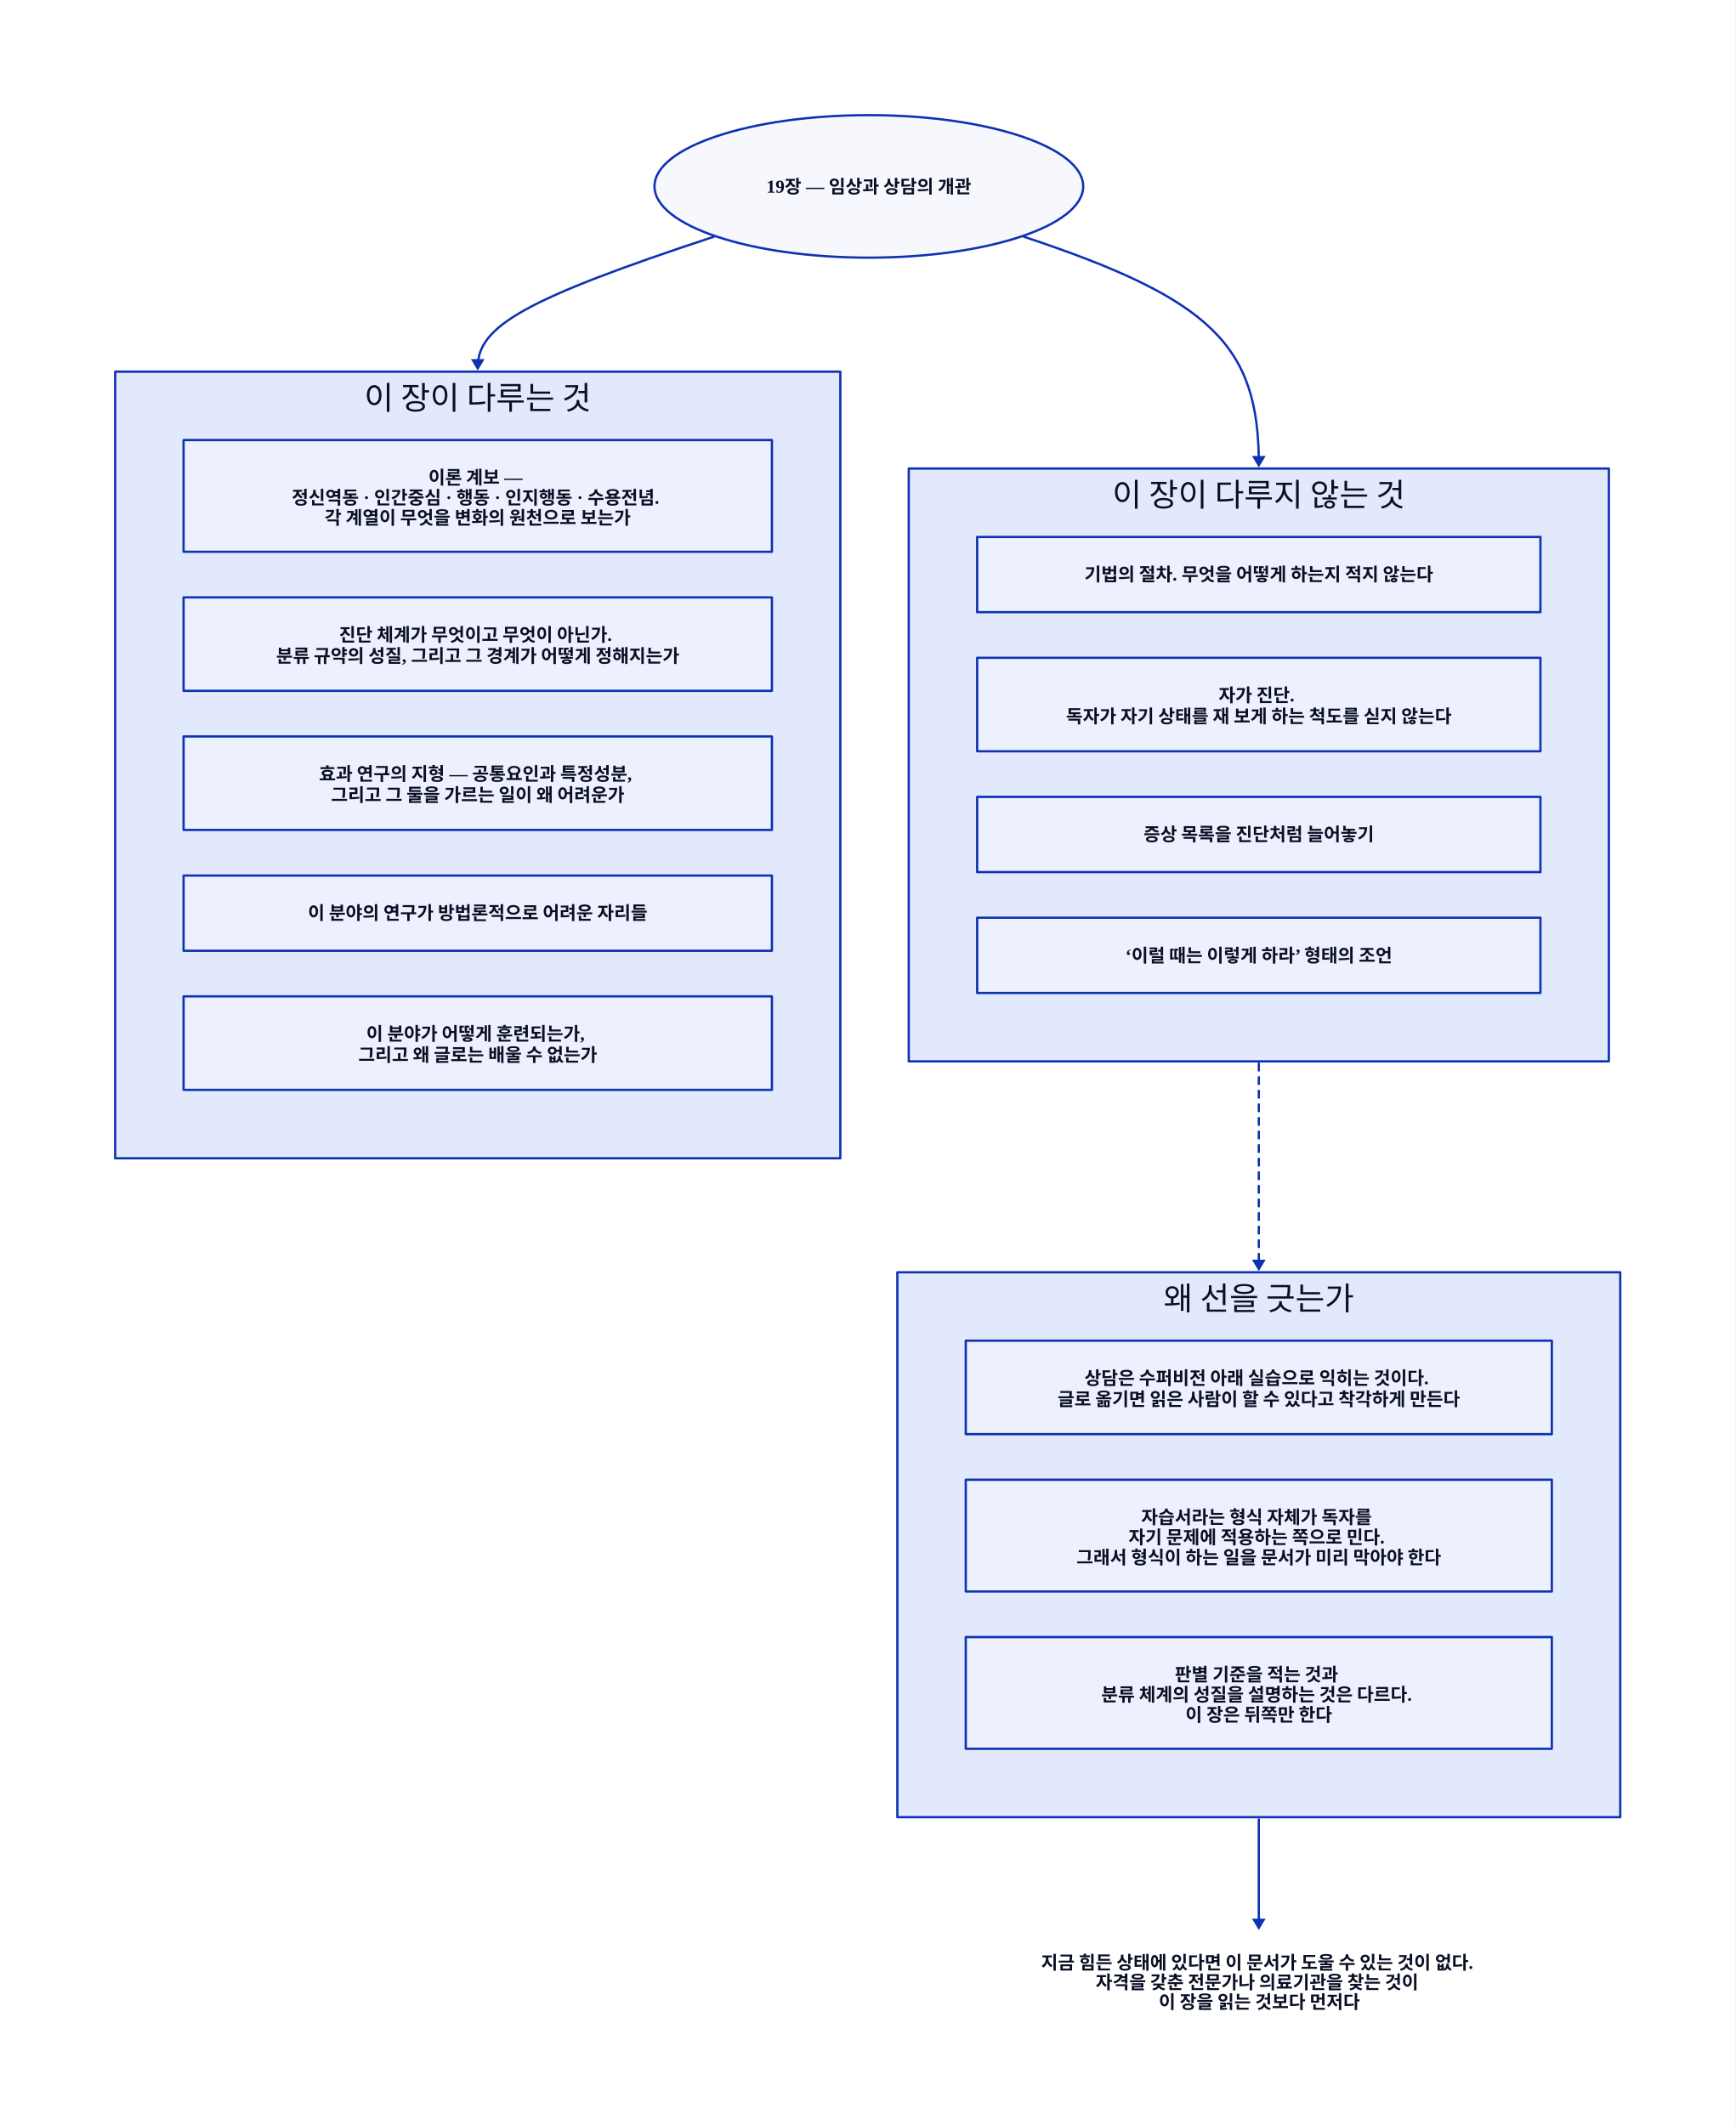
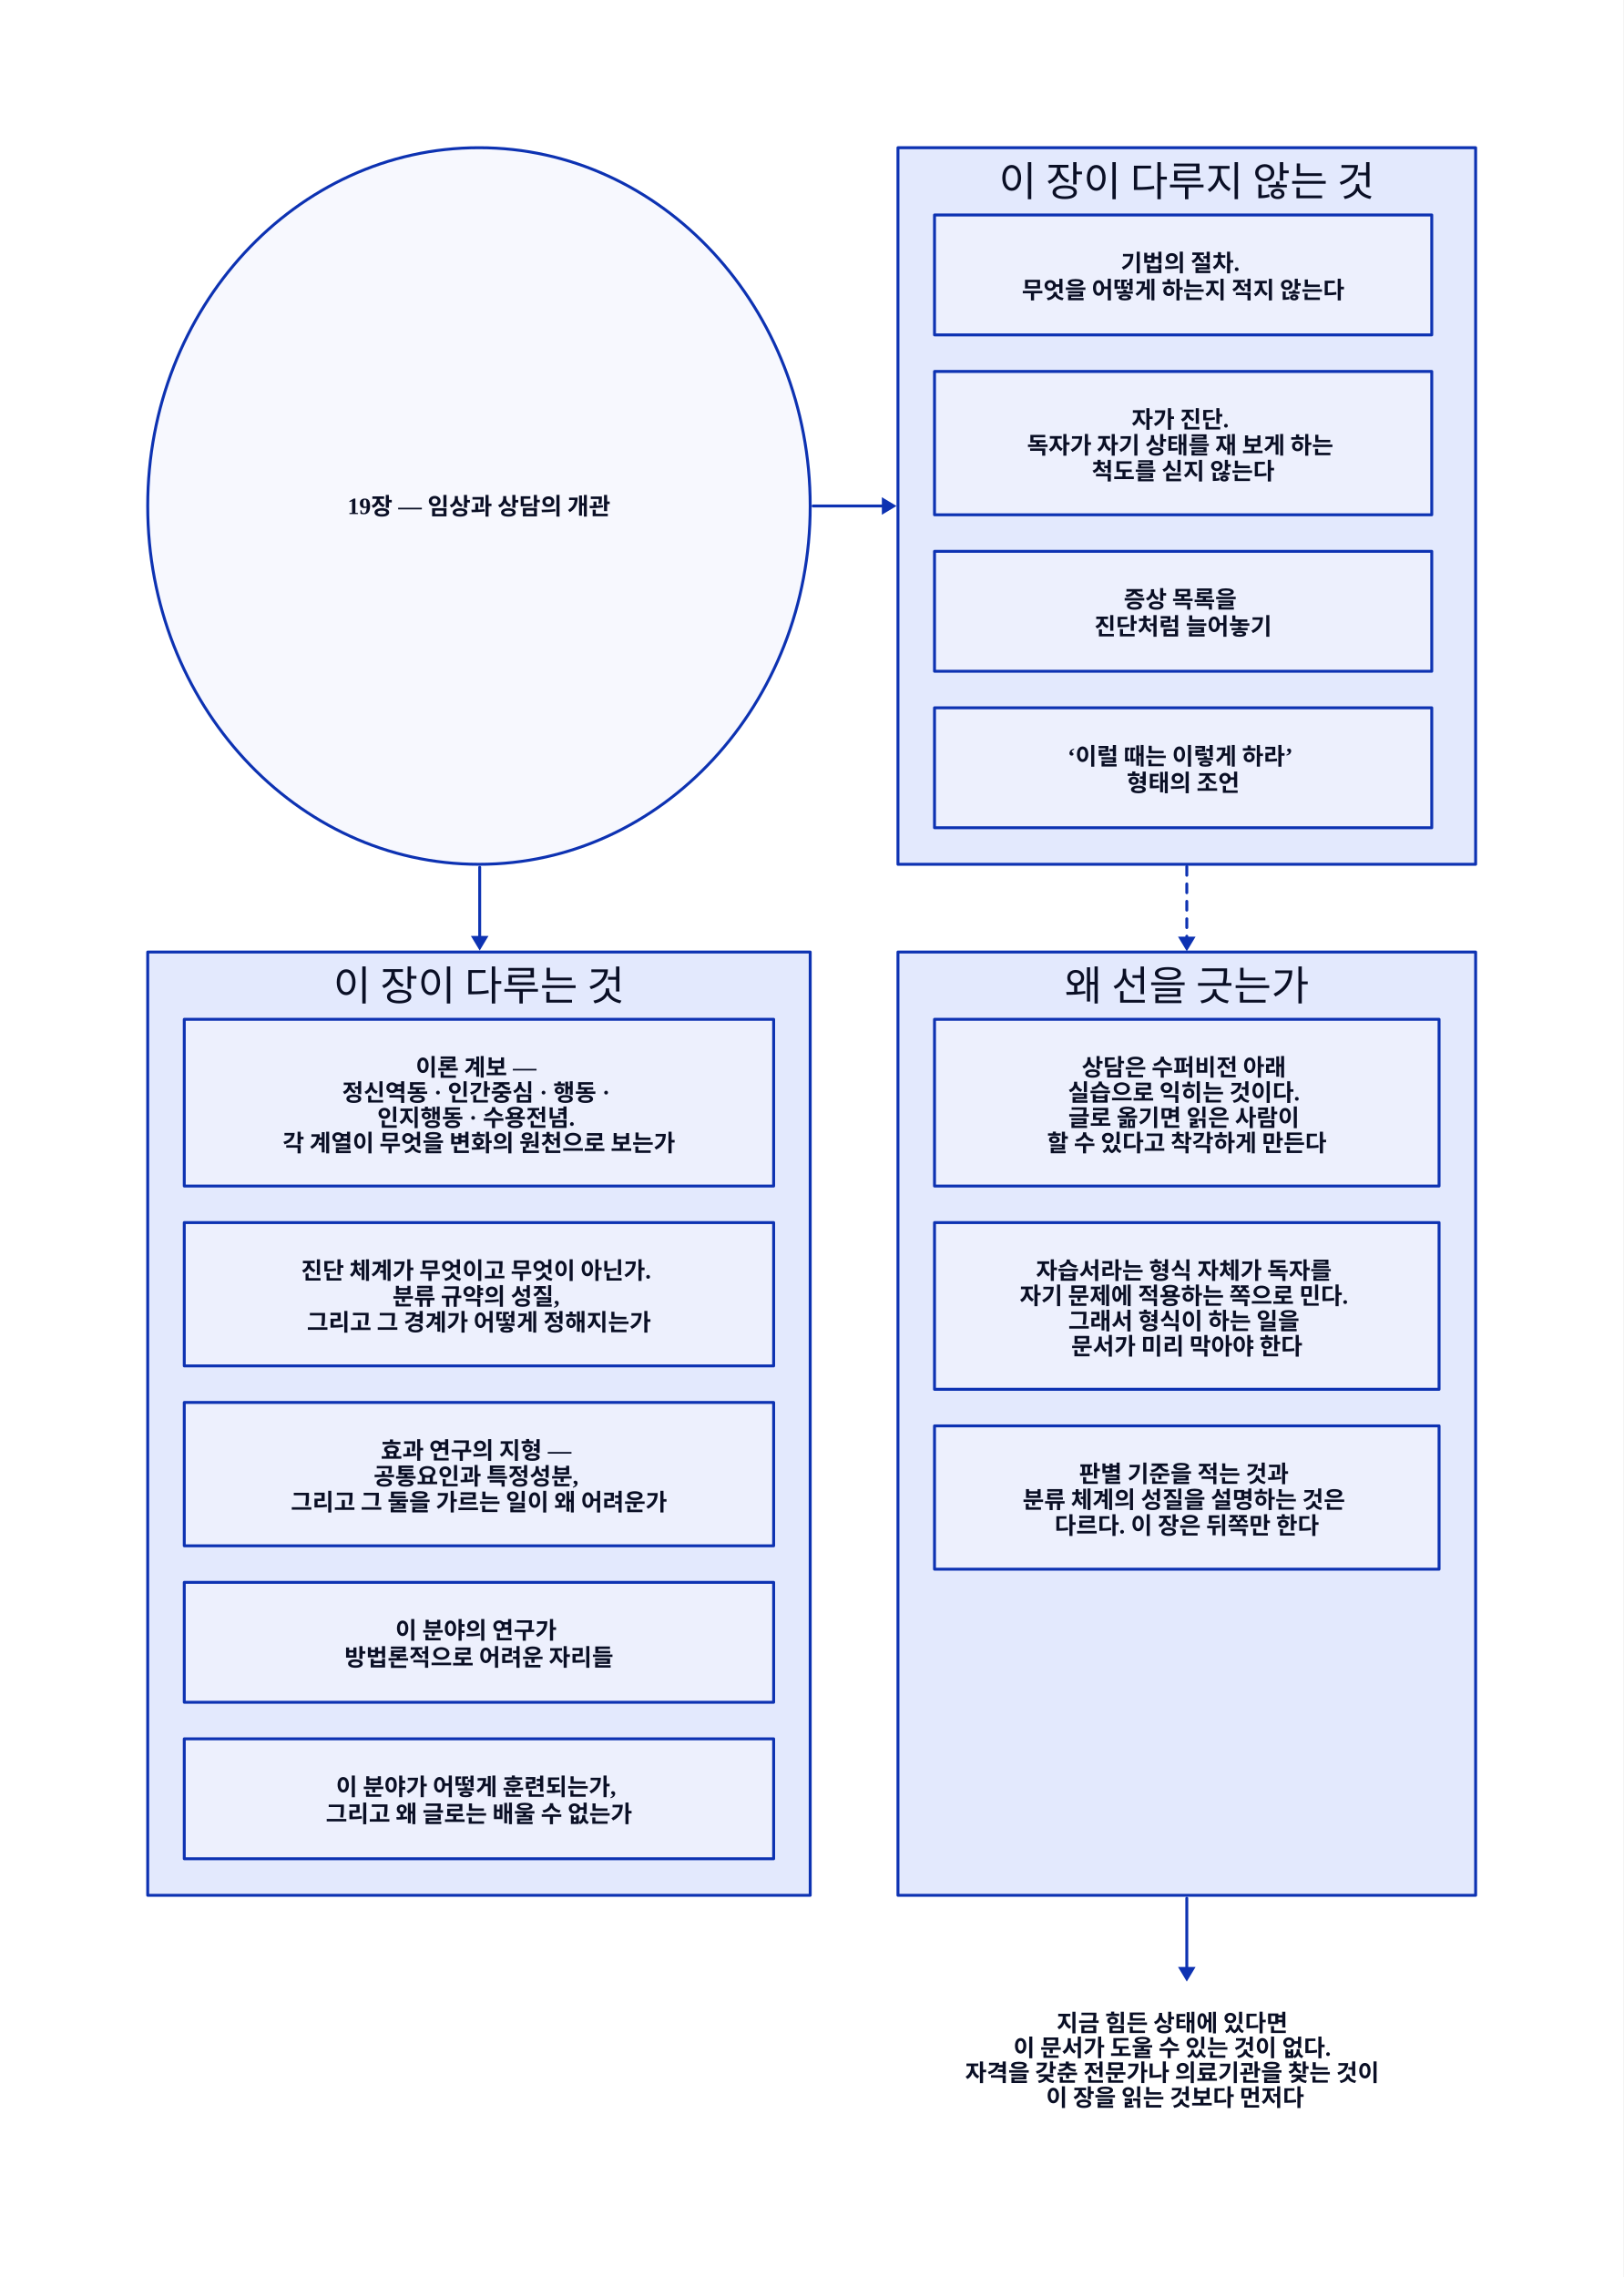
- <svg xmlns="http://www.w3.org/2000/svg" width="1522" height="1864" class="d2-2507964444 d2-svg" viewBox="-101 -101 1522 1864">
-   <rect width="1522" height="1864" x="-101" y="-101" rx="0" style="fill:#fff" />
-   <style>.d2-2507964444 .text-bold{font-weight:700}.connection,.shape{stroke-linejoin:round}.shape{shape-rendering:geometricPrecision}.connection{stroke-linecap:round}.d2-2507964444 .fill-N1{fill:#0a0f25}.d2-2507964444 .fill-B4{fill:#e3e9fd}.d2-2507964444 .fill-B5{fill:#edf0fd}.d2-2507964444 .stroke-B1{stroke:#0d32b2}.s0{text-anchor:middle;font-size:16px}.s1{stroke-width:2}.s2{text-anchor:middle;font-size:28px}.s3{fill:#0d32b2}</style>
+ <svg xmlns="http://www.w3.org/2000/svg" width="1110" height="1557" class="d2-4132803673 d2-svg" viewBox="-101 -101 1110 1557">
+   <rect width="1110" height="1557" x="-101" y="-101" rx="0" style="fill:#fff" />
+   <style>.d2-4132803673 .text-bold{font-weight:700}.connection,.shape{stroke-linejoin:round}.shape{shape-rendering:geometricPrecision}.connection{stroke-linecap:round}.d2-4132803673 .fill-N1{fill:#0a0f25}.d2-4132803673 .fill-B4{fill:#e3e9fd}.d2-4132803673 .fill-B5{fill:#edf0fd}.d2-4132803673 .stroke-B1{stroke:#0d32b2}.s0{text-anchor:middle;font-size:16px}.s1{stroke-width:2}.s2{text-anchor:middle;font-size:28px}.s3{fill:#0d32b2}</style>
  <g>
    <g class="shape">
-       <ellipse cx="661" cy="62.5" class="shape stroke-B1" rx="188" ry="62.5" style="fill:#f7f8fe;stroke-width:2" />
+       <ellipse cx="226.5" cy="245" class="shape stroke-B1" rx="226.5" ry="245" style="fill:#f7f8fe;stroke-width:2" />
    </g>
-     <text x="661" y="68" class="text-bold fill-N1 s0">19장 — 임상과 상담의 개관</text>
+     <text x="226.5" y="250.5" class="text-bold fill-N1 s0">19장 — 임상과 상담의 개관</text>
  </g>
  <g>
    <g class="shape">
-       <path d="M0 225h636v690H0z" class="stroke-B1 fill-B4 s1" />
+       <path d="M513 0h395v490H513z" class="stroke-B1 fill-B4 s1" />
    </g>
-     <text x="318" y="258" class="fill-N1 s2">이 장이 다루는 것</text>
+     <text x="710.5" y="33" class="fill-N1 s2">이 장이 다루지 않는 것</text>
  </g>
  <g>
    <g class="shape">
-       <path d="M696 310h614v520H696z" class="stroke-B1 fill-B4 s1" />
+       <path d="M0 550h453v645H0z" class="stroke-B1 fill-B4 s1" />
    </g>
-     <text x="1003" y="343" class="fill-N1 s2">이 장이 다루지 않는 것</text>
+     <text x="226.5" y="583" class="fill-N1 s2">이 장이 다루는 것</text>
  </g>
  <g>
    <g class="shape">
-       <path d="M686 1015h634v478H686z" class="stroke-B1 fill-B4 s1" />
+       <path d="M513 550h395v645H513z" class="stroke-B1 fill-B4 s1" />
    </g>
-     <text x="1003" y="1048" class="fill-N1 s2">왜 선을 긋는가</text>
+     <text x="710.5" y="583" class="fill-N1 s2">왜 선을 긋는가</text>
  </g>
-   <text x="1003.5" y="1609" class="text-bold fill-N1 s0">
-     <tspan x="1003.5" dy="0"> </tspan>
-     <tspan x="1003.5" dy="17.25">지금 힘든 상태에 있다면 이 문서가 도울 수 있는 것이 없다.</tspan>
-     <tspan x="1003.5" dy="17.25">자격을 갖춘 전문가나 의료기관을 찾는 것이</tspan>
-     <tspan x="1003.5" dy="17.25">이 장을 읽는 것보다 먼저다</tspan>
+   <path fill="transparent" stroke="transparent" d="M0 1255h453v100H0z" class="shape s1" />
+   <text x="702.5" y="1271" class="text-bold fill-N1 s0">
+     <tspan x="702.5" dy="0"> </tspan>
+     <tspan x="702.5" dy="17">지금 힘든 상태에 있다면</tspan>
+     <tspan x="702.5" dy="17">이 문서가 도울 수 있는 것이 없다.</tspan>
+     <tspan x="702.5" dy="17">자격을 갖춘 전문가나 의료기관을 찾는 것이</tspan>
+     <tspan x="702.5" dy="17">이 장을 읽는 것보다 먼저다</tspan>
  </text>
  <g>
    <g class="shape">
-       <path d="M60 285h516v98H60z" class="stroke-B1 fill-B5 s1" />
+       <path d="M25 596h403v114H25z" class="stroke-B1 fill-B5 s1" />
    </g>
-     <text x="318" y="323.5" class="text-bold fill-N1 s0">
-       <tspan x="318" dy="0">이론 계보 —</tspan>
-       <tspan x="318" dy="17.667">정신역동 · 인간중심 · 행동 · 인지행동 · 수용전념.</tspan>
-       <tspan x="318" dy="17.667">각 계열이 무엇을 변화의 원천으로 보는가</tspan>
+     <text x="226.5" y="634.5" class="text-bold fill-N1 s0">
+       <tspan x="226.5" dy="0">이론 계보 —</tspan>
+       <tspan x="226.5" dy="17.25">정신역동 · 인간중심 · 행동 ·</tspan>
+       <tspan x="226.5" dy="17.25">인지행동 · 수용전념.</tspan>
+       <tspan x="226.5" dy="17.25">각 계열이 무엇을 변화의 원천으로 보는가</tspan>
    </text>
  </g>
  <g>
    <g class="shape">
-       <path d="M60 423h516v82H60z" class="stroke-B1 fill-B5 s1" />
+       <path d="M25 735h403v98H25z" class="stroke-B1 fill-B5 s1" />
    </g>
-     <text x="318" y="461.5" class="text-bold fill-N1 s0">
-       <tspan x="318" dy="0">진단 체계가 무엇이고 무엇이 아닌가.</tspan>
-       <tspan x="318" dy="18.5">분류 규약의 성질, 그리고 그 경계가 어떻게 정해지는가</tspan>
+     <text x="226.5" y="773.5" class="text-bold fill-N1 s0">
+       <tspan x="226.5" dy="0">진단 체계가 무엇이고 무엇이 아닌가.</tspan>
+       <tspan x="226.5" dy="17.667">분류 규약의 성질,</tspan>
+       <tspan x="226.5" dy="17.667">그리고 그 경계가 어떻게 정해지는가</tspan>
    </text>
  </g>
  <g>
    <g class="shape">
-       <path d="M60 545h516v82H60z" class="stroke-B1 fill-B5 s1" />
+       <path d="M25 858h403v98H25z" class="stroke-B1 fill-B5 s1" />
    </g>
-     <text x="318" y="583.5" class="text-bold fill-N1 s0">
-       <tspan x="318" dy="0">효과 연구의 지형 — 공통요인과 특정성분,</tspan>
-       <tspan x="318" dy="18.5">그리고 그 둘을 가르는 일이 왜 어려운가</tspan>
+     <text x="226.5" y="896.5" class="text-bold fill-N1 s0">
+       <tspan x="226.5" dy="0">효과 연구의 지형 —</tspan>
+       <tspan x="226.5" dy="17.667">공통요인과 특정성분,</tspan>
+       <tspan x="226.5" dy="17.667">그리고 그 둘을 가르는 일이 왜 어려운가</tspan>
    </text>
  </g>
  <g>
    <g class="shape">
-       <path d="M60 667h516v66H60z" class="stroke-B1 fill-B5 s1" />
+       <path d="M25 981h403v82H25z" class="stroke-B1 fill-B5 s1" />
    </g>
-     <text x="318" y="705.5" class="text-bold fill-N1 s0">이 분야의 연구가 방법론적으로 어려운 자리들</text>
-   </g>
-   <g>
-     <g class="shape">
-       <path d="M60 773h516v82H60z" class="stroke-B1 fill-B5 s1" />
-     </g>
-     <text x="318" y="811.5" class="text-bold fill-N1 s0">
-       <tspan x="318" dy="0">이 분야가 어떻게 훈련되는가,</tspan>
-       <tspan x="318" dy="18.5">그리고 왜 글로는 배울 수 없는가</tspan>
+     <text x="226.5" y="1019.5" class="text-bold fill-N1 s0">
+       <tspan x="226.5" dy="0">이 분야의 연구가</tspan>
+       <tspan x="226.5" dy="18.5">방법론적으로 어려운 자리들</tspan>
    </text>
  </g>
  <g>
    <g class="shape">
-       <path d="M756 370h494v66H756z" class="stroke-B1 fill-B5 s1" />
+       <path d="M25 1088h403v82H25z" class="stroke-B1 fill-B5 s1" />
    </g>
-     <text x="1003" y="408.5" class="text-bold fill-N1 s0">기법의 절차. 무엇을 어떻게 하는지 적지 않는다</text>
-   </g>
-   <g>
-     <g class="shape">
-       <path d="M756 476h494v82H756z" class="stroke-B1 fill-B5 s1" />
-     </g>
-     <text x="1003" y="514.5" class="text-bold fill-N1 s0">
-       <tspan x="1003" dy="0">자가 진단.</tspan>
-       <tspan x="1003" dy="18.5">독자가 자기 상태를 재 보게 하는 척도를 싣지 않는다</tspan>
+     <text x="226.5" y="1126.5" class="text-bold fill-N1 s0">
+       <tspan x="226.5" dy="0">이 분야가 어떻게 훈련되는가,</tspan>
+       <tspan x="226.5" dy="18.5">그리고 왜 글로는 배울 수 없는가</tspan>
    </text>
  </g>
  <g>
    <g class="shape">
-       <path d="M756 598h494v66H756z" class="stroke-B1 fill-B5 s1" />
+       <path d="M538 46h340v82H538z" class="stroke-B1 fill-B5 s1" />
    </g>
-     <text x="1003" y="636.5" class="text-bold fill-N1 s0">증상 목록을 진단처럼 늘어놓기</text>
-   </g>
-   <g>
-     <g class="shape">
-       <path d="M756 704h494v66H756z" class="stroke-B1 fill-B5 s1" />
-     </g>
-     <text x="1003" y="742.5" class="text-bold fill-N1 s0">‘이럴 때는 이렇게 하라’ 형태의 조언</text>
-   </g>
-   <g>
-     <g class="shape">
-       <path d="M746 1075h514v82H746z" class="stroke-B1 fill-B5 s1" />
-     </g>
-     <text x="1003" y="1113.5" class="text-bold fill-N1 s0">
-       <tspan x="1003" dy="0">상담은 수퍼비전 아래 실습으로 익히는 것이다.</tspan>
-       <tspan x="1003" dy="18.5">글로 옮기면 읽은 사람이 할 수 있다고 착각하게 만든다</tspan>
+     <text x="708" y="84.5" class="text-bold fill-N1 s0">
+       <tspan x="708" dy="0">기법의 절차.</tspan>
+       <tspan x="708" dy="18.5">무엇을 어떻게 하는지 적지 않는다</tspan>
    </text>
  </g>
  <g>
    <g class="shape">
-       <path d="M746 1197h514v98H746z" class="stroke-B1 fill-B5 s1" />
+       <path d="M538 153h340v98H538z" class="stroke-B1 fill-B5 s1" />
    </g>
-     <text x="1003" y="1235.5" class="text-bold fill-N1 s0">
-       <tspan x="1003" dy="0">자습서라는 형식 자체가 독자를</tspan>
-       <tspan x="1003" dy="17.667">자기 문제에 적용하는 쪽으로 민다.</tspan>
-       <tspan x="1003" dy="17.667">그래서 형식이 하는 일을 문서가 미리 막아야 한다</tspan>
+     <text x="708" y="191.5" class="text-bold fill-N1 s0">
+       <tspan x="708" dy="0">자가 진단.</tspan>
+       <tspan x="708" dy="17.667">독자가 자기 상태를 재 보게 하는</tspan>
+       <tspan x="708" dy="17.667">척도를 싣지 않는다</tspan>
    </text>
  </g>
  <g>
    <g class="shape">
-       <path d="M746 1335h514v98H746z" class="stroke-B1 fill-B5 s1" />
+       <path d="M538 276h340v82H538z" class="stroke-B1 fill-B5 s1" />
    </g>
-     <text x="1003" y="1373.5" class="text-bold fill-N1 s0">
-       <tspan x="1003" dy="0">판별 기준을 적는 것과</tspan>
-       <tspan x="1003" dy="17.667">분류 체계의 성질을 설명하는 것은 다르다.</tspan>
-       <tspan x="1003" dy="17.667">이 장은 뒤쪽만 한다</tspan>
+     <text x="708" y="314.5" class="text-bold fill-N1 s0">
+       <tspan x="708" dy="0">증상 목록을</tspan>
+       <tspan x="708" dy="18.5">진단처럼 늘어놓기</tspan>
    </text>
  </g>
-   <marker id="mk-d2-2507964444-3488378134" markerHeight="12" markerUnits="userSpaceOnUse" markerWidth="10" orient="auto" refX="7" refY="6" viewBox="0 0 10 12">
+   <g>
+     <g class="shape">
+       <path d="M538 383h340v82H538z" class="stroke-B1 fill-B5 s1" />
+     </g>
+     <text x="708" y="421.5" class="text-bold fill-N1 s0">
+       <tspan x="708" dy="0">‘이럴 때는 이렇게 하라’</tspan>
+       <tspan x="708" dy="18.5">형태의 조언</tspan>
+     </text>
+   </g>
+   <g>
+     <g class="shape">
+       <path d="M538 596h345v114H538z" class="stroke-B1 fill-B5 s1" />
+     </g>
+     <text x="710.5" y="634.5" class="text-bold fill-N1 s0">
+       <tspan x="710.5" dy="0">상담은 수퍼비전 아래</tspan>
+       <tspan x="710.5" dy="17.25">실습으로 익히는 것이다.</tspan>
+       <tspan x="710.5" dy="17.25">글로 옮기면 읽은 사람이</tspan>
+       <tspan x="710.5" dy="17.25">할 수 있다고 착각하게 만든다</tspan>
+     </text>
+   </g>
+   <g>
+     <g class="shape">
+       <path d="M538 735h345v114H538z" class="stroke-B1 fill-B5 s1" />
+     </g>
+     <text x="710.5" y="773.5" class="text-bold fill-N1 s0">
+       <tspan x="710.5" dy="0">자습서라는 형식 자체가 독자를</tspan>
+       <tspan x="710.5" dy="17.25">자기 문제에 적용하는 쪽으로 민다.</tspan>
+       <tspan x="710.5" dy="17.25">그래서 형식이 하는 일을</tspan>
+       <tspan x="710.5" dy="17.25">문서가 미리 막아야 한다</tspan>
+     </text>
+   </g>
+   <g>
+     <g class="shape">
+       <path d="M538 874h345v98H538z" class="stroke-B1 fill-B5 s1" />
+     </g>
+     <text x="710.5" y="912.5" class="text-bold fill-N1 s0">
+       <tspan x="710.5" dy="0">판별 기준을 적는 것과</tspan>
+       <tspan x="710.5" dy="17.667">분류 체계의 성질을 설명하는 것은</tspan>
+       <tspan x="710.5" dy="17.667">다르다. 이 장은 뒤쪽만 한다</tspan>
+     </text>
+   </g>
+   <marker id="mk-d2-4132803673-3488378134" markerHeight="12" markerUnits="userSpaceOnUse" markerWidth="10" orient="auto" refX="7" refY="6" viewBox="0 0 10 12">
    <path stroke-width="2" d="m0 0 10 6-10 6z" class="connection s3" />
  </marker>
-   <path fill="none" marker-end="url(#mk-d2-2507964444-3488378134)" d="M525.1 106.627C359.8 161.2 318 185 318 221" class="connection stroke-B1 s1" mask="url(#d2-2507964444)" />
-   <path fill="none" marker-end="url(#mk-d2-2507964444-3488378134)" d="M796.898 106.63C961.4 161.2 1003 202 1003 306" class="connection stroke-B1 s1" mask="url(#d2-2507964444)" />
-   <marker id="mk-d2-2507964444-2177206569" markerHeight="12" markerUnits="userSpaceOnUse" markerWidth="10" orient="auto" refX="7" refY="6" viewBox="0 0 10 12">
+   <path fill="none" marker-end="url(#mk-d2-4132803673-3488378134)" d="M227 492v54" class="connection stroke-B1 s1" mask="url(#d2-4132803673)" />
+   <path fill="none" marker-end="url(#mk-d2-4132803673-3488378134)" d="M455 245h54" class="connection stroke-B1 s1" mask="url(#d2-4132803673)" />
+   <marker id="mk-d2-4132803673-2177206569" markerHeight="12" markerUnits="userSpaceOnUse" markerWidth="10" orient="auto" refX="7" refY="6" viewBox="0 0 10 12">
    <path stroke-width="2" d="m0 0 10 6-10 6z" class="connection s3" />
  </marker>
-   <path fill="none" marker-end="url(#mk-d2-2507964444-2177206569)" d="M1003 832v179" class="connection" mask="url(#d2-2507964444)" style="stroke:#0d32b2;stroke-width:2;stroke-dasharray:6,5.919" />
-   <path fill="none" marker-end="url(#mk-d2-2507964444-3488378134)" d="M1003 1495v94" class="connection stroke-B1 s1" mask="url(#d2-2507964444)" />
-   <mask id="d2-2507964444" width="1522" height="1864" x="-101" y="-101" maskUnits="userSpaceOnUse">
-     <path fill="#fff" d="M-101-101h1522v1864H-101z" />
+   <path fill="none" marker-end="url(#mk-d2-4132803673-2177206569)" d="M710.5 491.5v55" class="connection" mask="url(#d2-4132803673)" style="stroke:#0d32b2;stroke-width:2;stroke-dasharray:6,5.919" />
+   <path fill="none" marker-end="url(#mk-d2-4132803673-3488378134)" d="M710.5 1197v54" class="connection stroke-B1 s1" mask="url(#d2-4132803673)" />
+   <mask id="d2-4132803673" width="1110" height="1557" x="-101" y="-101" maskUnits="userSpaceOnUse">
+     <path fill="#fff" d="M-101-101h1110v1557H-101z" />
  </mask>
</svg>
